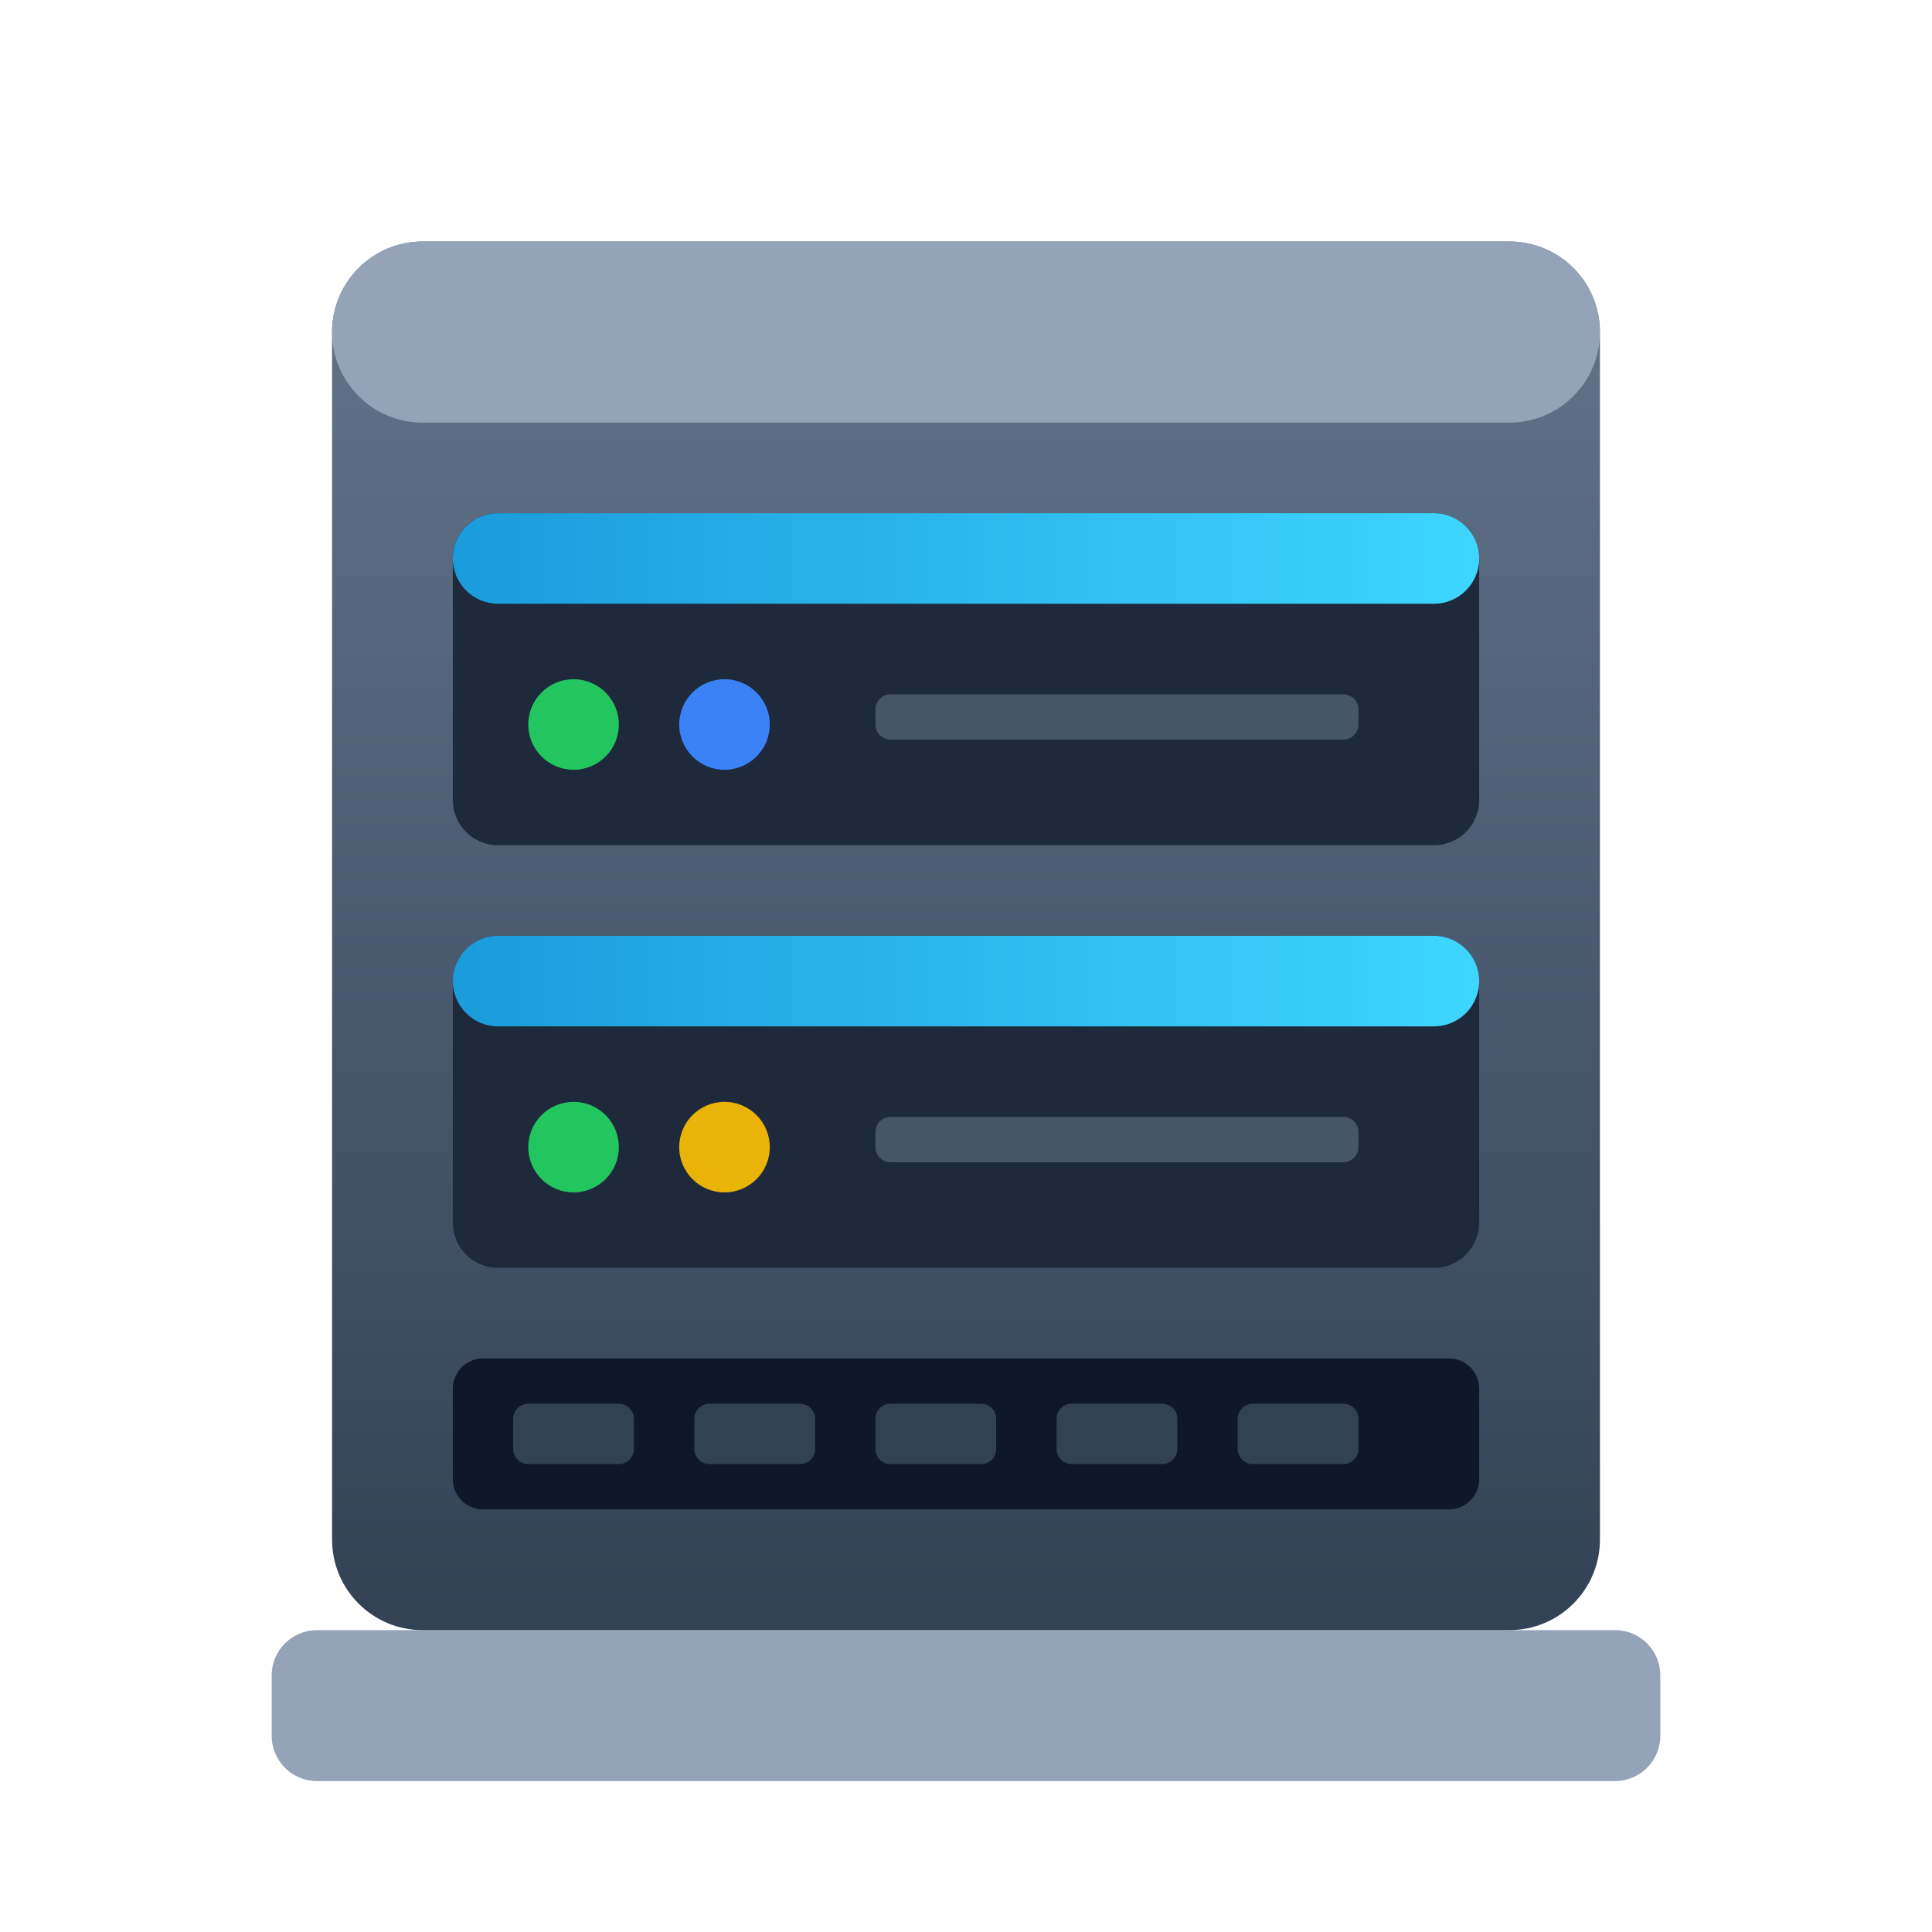
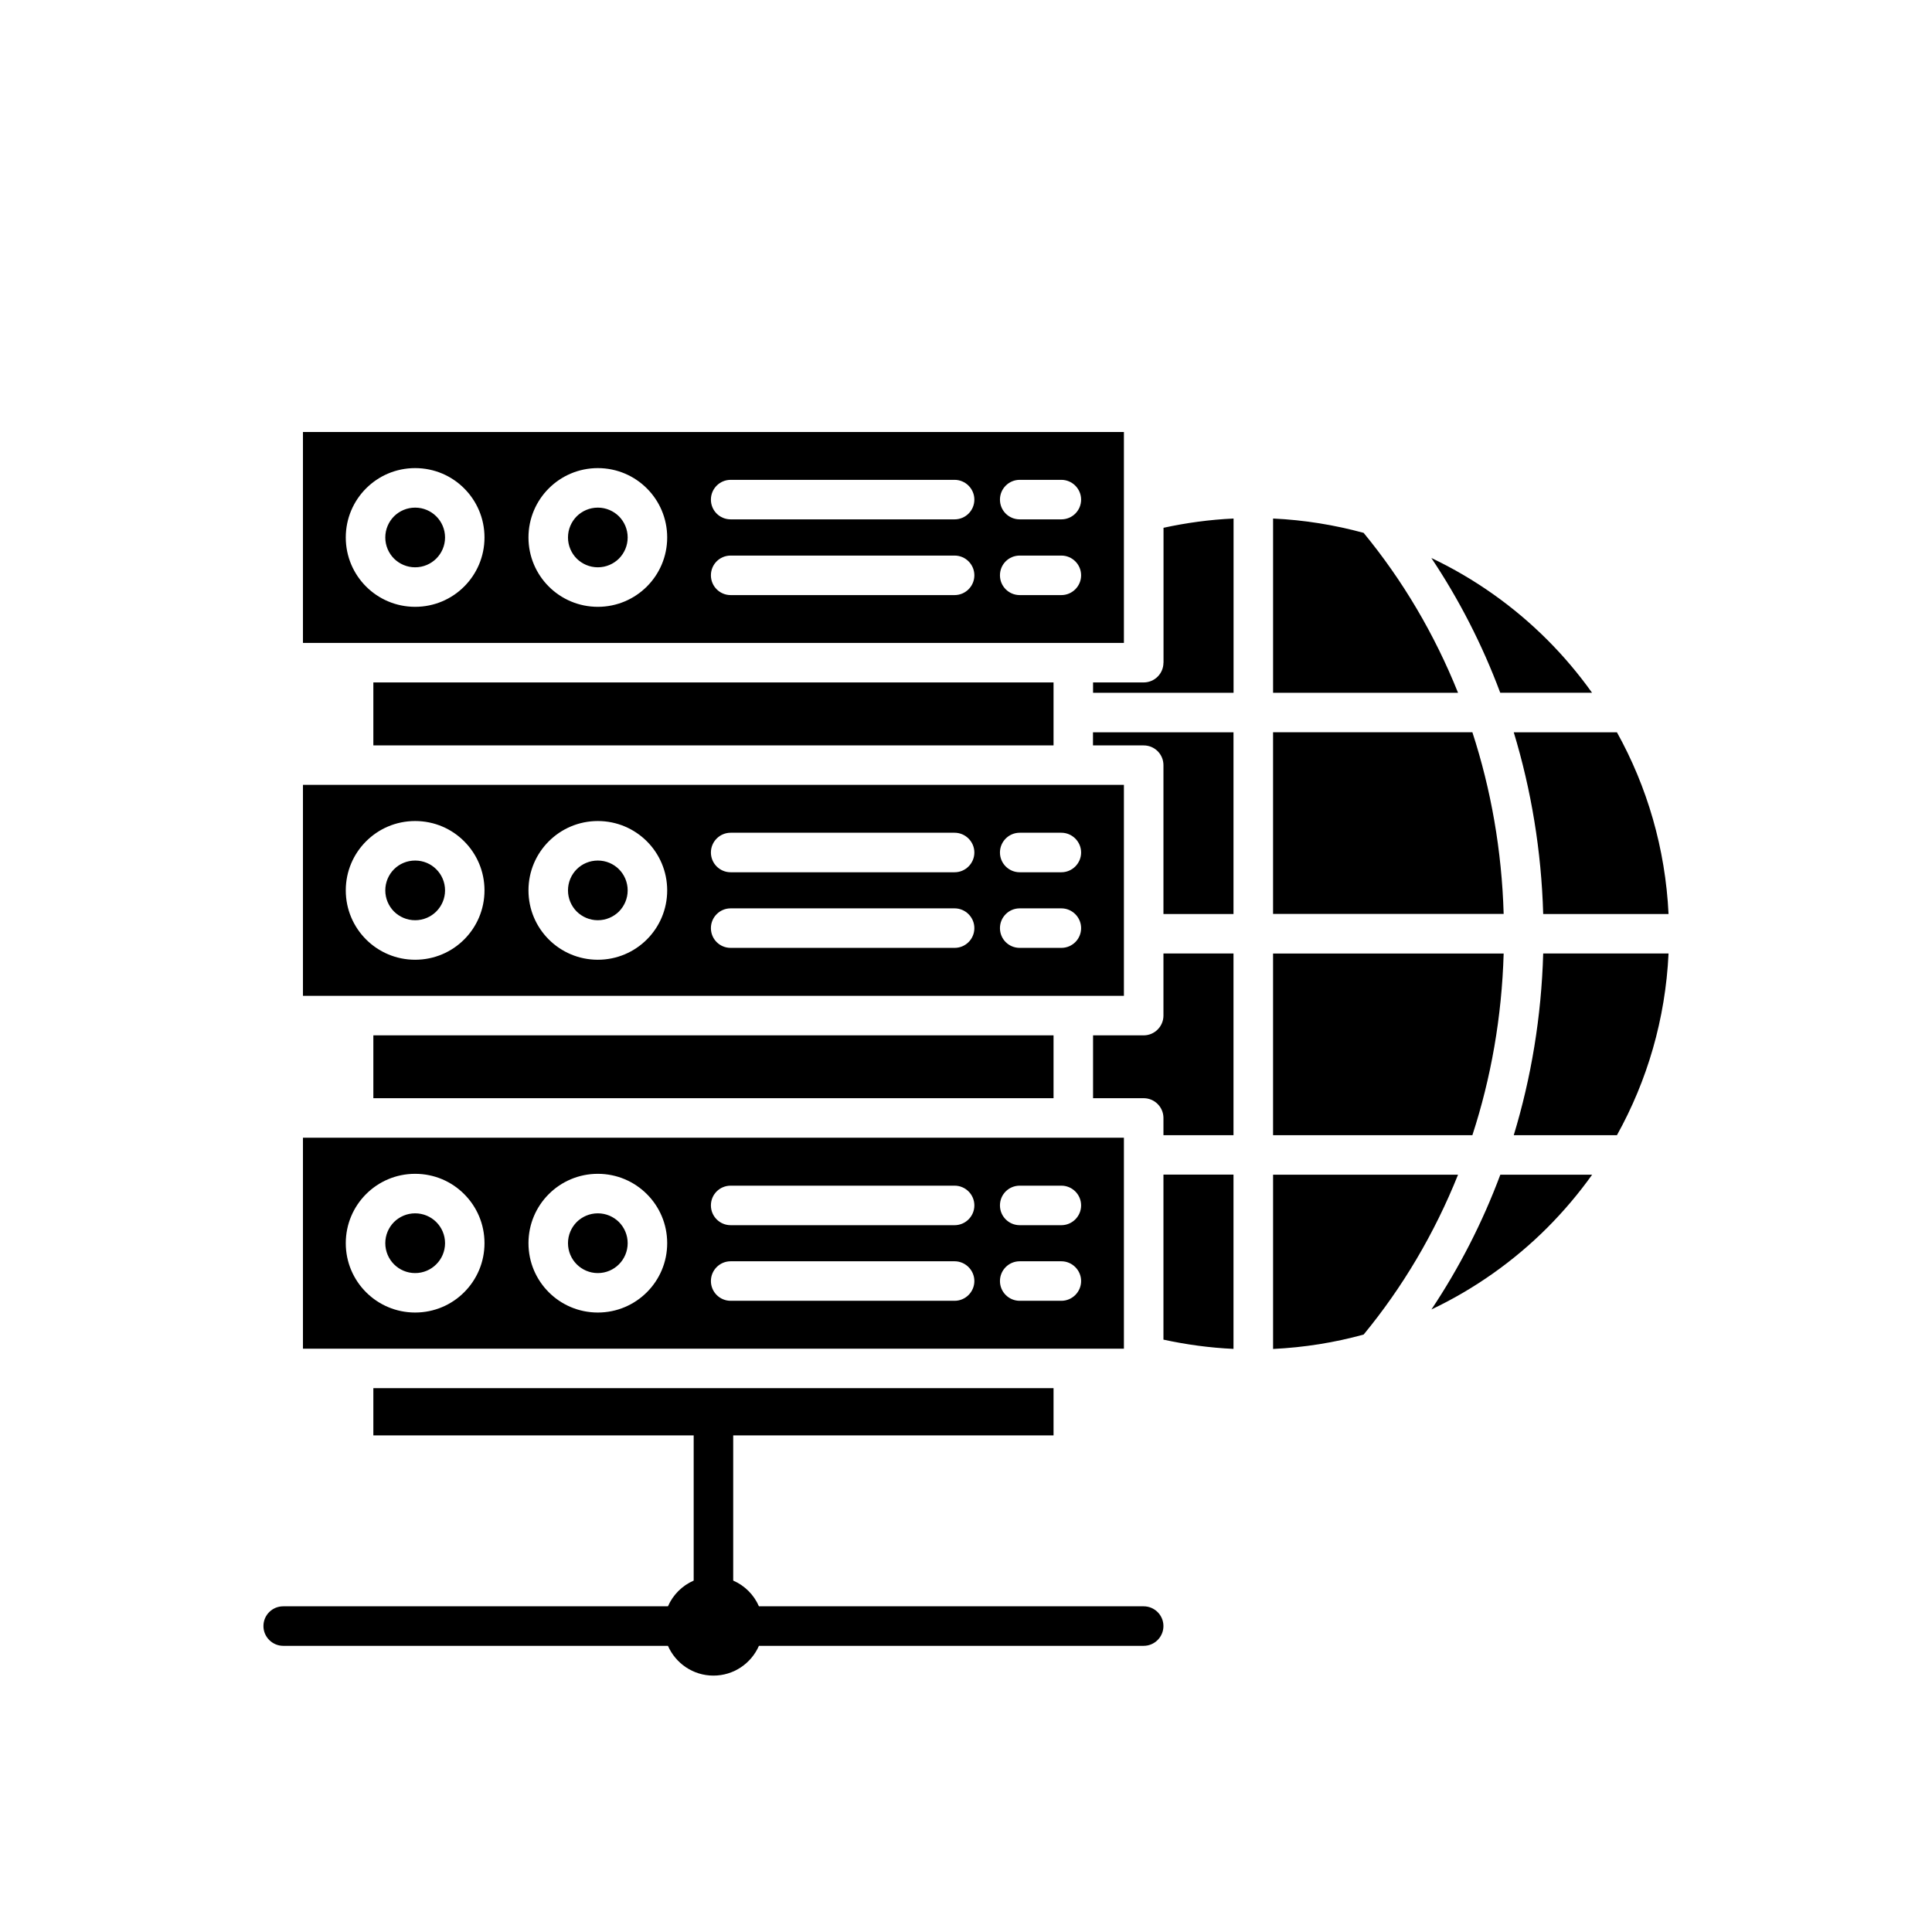
- <svg xmlns="http://www.w3.org/2000/svg" viewBox="0 0 128 128">
-   <defs>
-     <linearGradient id="sv-rack" x1="0" y1="0" x2="0" y2="1">
-       <stop offset="0" stop-color="#64748b" />
-       <stop offset="1" stop-color="#334155" />
-     </linearGradient>
-     <linearGradient id="sv-bezel" x1="0" y1="0" x2="1" y2="0">
-       <stop offset="0" stop-color="#1B9BDB" />
-       <stop offset="1" stop-color="#3ED6FF" />
-     </linearGradient>
-   </defs>
-   <rect x="18" y="108" width="92" height="10" rx="3" fill="#94a3b8" />
-   <rect x="22" y="16" width="84" height="92" rx="6" fill="url(#sv-rack)" />
-   <rect x="22" y="16" width="84" height="12" rx="6" fill="#94a3b8" />
-   <rect x="30" y="34" width="68" height="22" rx="3" fill="#1e293b" />
-   <rect x="30" y="34" width="68" height="6" rx="3" fill="url(#sv-bezel)" />
-   <circle cx="38" cy="48" r="3" fill="#22c55e" />
-   <circle cx="48" cy="48" r="3" fill="#3b82f6" />
-   <rect x="58" y="46" width="32" height="3" rx="1" fill="#475569" />
-   <rect x="30" y="62" width="68" height="22" rx="3" fill="#1e293b" />
-   <rect x="30" y="62" width="68" height="6" rx="3" fill="url(#sv-bezel)" />
-   <circle cx="38" cy="76" r="3" fill="#22c55e" />
-   <circle cx="48" cy="76" r="3" fill="#eab308" />
-   <rect x="58" y="74" width="32" height="3" rx="1" fill="#475569" />
-   <rect x="30" y="90" width="68" height="10" rx="2" fill="#0f172a" />
-   <rect x="34" y="93" width="8" height="4" rx="1" fill="#334155" />
-   <rect x="46" y="93" width="8" height="4" rx="1" fill="#334155" />
-   <rect x="58" y="93" width="8" height="4" rx="1" fill="#334155" />
-   <rect x="70" y="93" width="8" height="4" rx="1" fill="#334155" />
-   <rect x="82" y="93" width="8" height="4" rx="1" fill="#334155" />
+ <svg xmlns="http://www.w3.org/2000/svg" version="1.1" viewBox="-5 -10 110 110">
+   <path d="m80.422 56.883h5.227c-0.766 1.074-1.621 2.082-2.551 3.016-1.902 1.902-4.133 3.484-6.598 4.656 1.574-2.359 2.898-4.93 3.922-7.672zm2.441-14.844h7.137c-0.18-3.738-1.223-7.258-2.938-10.344h-5.875c0.992 3.266 1.574 6.742 1.676 10.344zm-21.621 5.785c0 0.617-0.508 1.125-1.125 1.125h-2.883v3.578h2.883c0.621 0 1.125 0.508 1.125 1.125v0.98h3.988v-10.344h-3.988zm0 18.449c1.293 0.281 2.629 0.465 3.988 0.527v-9.922h-3.988zm0-38.543c0 0.625-0.508 1.125-1.125 1.125h-2.883v0.59h8v-9.922c-1.363 0.062-2.695 0.246-3.988 0.527v7.68zm-4.008 4.711h2.883c0.621 0 1.125 0.5 1.125 1.125v8.473h3.988v-10.344h-8v0.746zm10.25 24.441v9.922c1.777-0.086 3.504-0.363 5.156-0.82 2.211-2.684 4.031-5.746 5.375-9.102zm13.703-2.25h5.875c1.719-3.09 2.762-6.606 2.938-10.344h-7.137c-0.102 3.602-0.684 7.078-1.676 10.344zm4.457-25.191c-0.766-1.074-1.621-2.086-2.551-3.016-1.902-1.902-4.133-3.484-6.598-4.656 1.574 2.359 2.898 4.93 3.922 7.672zm-13.004-9.102c-1.652-0.449-3.379-0.734-5.156-0.816v9.922h10.531c-1.344-3.352-3.164-6.418-5.375-9.105zm6.191 11.352h-11.348v10.344h13.129c-0.105-3.621-0.723-7.098-1.781-10.344zm1.781 12.598h-13.129v10.344h11.348c1.059-3.246 1.676-6.723 1.781-10.344zm-51.574 18.195c0.469 0 0.895-0.191 1.203-0.5 0.305-0.305 0.496-0.734 0.496-1.203s-0.191-0.895-0.496-1.203c-0.309-0.305-0.734-0.496-1.203-0.496s-0.895 0.191-1.203 0.496c-0.305 0.309-0.496 0.734-0.496 1.203s0.191 0.898 0.496 1.203c0.309 0.309 0.734 0.5 1.203 0.5zm0-40.184c0.469 0 0.895-0.191 1.203-0.496 0.305-0.309 0.496-0.734 0.496-1.203s-0.191-0.895-0.496-1.203c-0.309-0.305-0.734-0.496-1.203-0.496s-0.895 0.191-1.203 0.496c-0.305 0.309-0.496 0.734-0.496 1.203s0.191 0.895 0.496 1.203c0.309 0.305 0.734 0.496 1.203 0.496zm-13.906 44.488h-2.883v-12.012h46.742v12.012zm36.801-8.156c0 0.617 0.5 1.125 1.125 1.125h2.371c0.621 0 1.125-0.508 1.125-1.125 0-0.625-0.508-1.125-1.125-1.125h-2.371c-0.625 0-1.125 0.5-1.125 1.125zm0 4.305c0 0.617 0.5 1.125 1.125 1.125h2.371c0.621 0 1.125-0.508 1.125-1.125s-0.508-1.125-1.125-1.125h-2.371c-0.625 0-1.125 0.508-1.125 1.125zm-16.457-4.305c0 0.617 0.5 1.125 1.125 1.125h12.75c0.621 0 1.125-0.508 1.125-1.125 0-0.625-0.508-1.125-1.125-1.125h-12.75c-0.625 0-1.125 0.5-1.125 1.125zm0 4.305c0 0.617 0.5 1.125 1.125 1.125h12.75c0.621 0 1.125-0.508 1.125-1.125s-0.508-1.125-1.125-1.125h-12.75c-0.625 0-1.125 0.508-1.125 1.125zm-10.387-2.156c0 1.094 0.441 2.078 1.156 2.793 0.715 0.715 1.703 1.156 2.793 1.156 1.09 0 2.078-0.441 2.793-1.156 0.715-0.715 1.156-1.699 1.156-2.793s-0.441-2.078-1.156-2.793c-0.715-0.715-1.703-1.156-2.793-1.156-1.09 0-2.078 0.441-2.793 1.156-0.715 0.715-1.156 1.703-1.156 2.793zm-10.402 0c0 1.094 0.441 2.078 1.156 2.793 0.715 0.715 1.703 1.156 2.793 1.156 1.09 0 2.082-0.441 2.793-1.156 0.715-0.715 1.156-1.699 1.156-2.793s-0.441-2.078-1.156-2.793c-0.711-0.715-1.699-1.156-2.793-1.156s-2.078 0.441-2.793 1.156c-0.715 0.715-1.156 1.703-1.156 2.793zm3.949 1.703c0.469 0 0.898-0.191 1.203-0.5 0.309-0.305 0.5-0.734 0.5-1.203s-0.191-0.895-0.5-1.203c-0.305-0.305-0.734-0.496-1.203-0.496s-0.895 0.191-1.203 0.496c-0.305 0.309-0.496 0.734-0.496 1.203s0.191 0.898 0.496 1.203c0.309 0.309 0.734 0.5 1.203 0.5zm10.402-20.09c0.469 0 0.895-0.191 1.203-0.496 0.305-0.309 0.496-0.734 0.496-1.203s-0.191-0.898-0.496-1.203c-0.309-0.309-0.734-0.496-1.203-0.496s-0.895 0.188-1.203 0.496c-0.305 0.305-0.496 0.734-0.496 1.203s0.191 0.895 0.496 1.203c0.309 0.305 0.734 0.496 1.203 0.496zm-10.402 0c0.469 0 0.898-0.191 1.203-0.496 0.309-0.309 0.5-0.734 0.5-1.203s-0.191-0.898-0.5-1.203c-0.305-0.309-0.734-0.496-1.203-0.496s-0.895 0.188-1.203 0.496c-0.305 0.305-0.496 0.734-0.496 1.203s0.191 0.895 0.496 1.203c0.309 0.305 0.734 0.496 1.203 0.496zm0-20.094c0.469 0 0.898-0.191 1.203-0.496 0.309-0.309 0.5-0.734 0.5-1.203s-0.191-0.895-0.5-1.203c-0.305-0.305-0.734-0.496-1.203-0.496s-0.895 0.191-1.203 0.496c-0.305 0.309-0.496 0.734-0.496 1.203s0.191 0.895 0.496 1.203c0.309 0.305 0.734 0.496 1.203 0.496zm-3.504 24.398h-2.883v-12.012h46.742v12.012zm36.801-8.16c0 0.617 0.5 1.125 1.125 1.125h2.371c0.621 0 1.125-0.508 1.125-1.125 0-0.617-0.508-1.125-1.125-1.125h-2.371c-0.625 0-1.125 0.508-1.125 1.125zm0 4.305c0 0.625 0.5 1.125 1.125 1.125h2.371c0.621 0 1.125-0.5 1.125-1.125 0-0.617-0.508-1.125-1.125-1.125h-2.371c-0.625 0-1.125 0.508-1.125 1.125zm-16.457-4.305c0 0.617 0.5 1.125 1.125 1.125h12.75c0.621 0 1.125-0.508 1.125-1.125 0-0.617-0.508-1.125-1.125-1.125h-12.75c-0.625 0-1.125 0.508-1.125 1.125zm0 4.305c0 0.625 0.5 1.125 1.125 1.125h12.75c0.621 0 1.125-0.5 1.125-1.125 0-0.617-0.508-1.125-1.125-1.125h-12.75c-0.625 0-1.125 0.508-1.125 1.125zm-10.387-2.148c0 1.09 0.441 2.078 1.156 2.793 0.715 0.715 1.703 1.156 2.793 1.156 1.09 0 2.078-0.441 2.793-1.156 0.715-0.715 1.156-1.703 1.156-2.793 0-1.09-0.441-2.078-1.156-2.793-0.715-0.715-1.703-1.156-2.793-1.156-1.09 0-2.078 0.441-2.793 1.156s-1.156 1.699-1.156 2.793zm-10.402 0c0 1.09 0.441 2.078 1.156 2.793 0.715 0.715 1.703 1.156 2.793 1.156 1.09 0 2.082-0.441 2.793-1.156 0.715-0.715 1.156-1.703 1.156-2.793 0-1.09-0.441-2.078-1.156-2.793-0.711-0.715-1.699-1.156-2.793-1.156s-2.078 0.441-2.793 1.156-1.156 1.699-1.156 2.793zm0.445-14.09h-2.883v-12.008h46.742v12.008zm36.801-8.16c0 0.625 0.5 1.125 1.125 1.125h2.371c0.621 0 1.125-0.5 1.125-1.125 0-0.617-0.508-1.125-1.125-1.125h-2.371c-0.625 0-1.125 0.508-1.125 1.125zm0 4.312c0 0.617 0.5 1.125 1.125 1.125h2.371c0.621 0 1.125-0.508 1.125-1.125 0-0.625-0.508-1.125-1.125-1.125h-2.371c-0.625 0-1.125 0.5-1.125 1.125zm-16.457-4.312c0 0.625 0.5 1.125 1.125 1.125h12.75c0.621 0 1.125-0.5 1.125-1.125 0-0.617-0.508-1.125-1.125-1.125h-12.75c-0.625 0-1.125 0.508-1.125 1.125zm0 4.312c0 0.617 0.5 1.125 1.125 1.125h12.75c0.621 0 1.125-0.508 1.125-1.125 0-0.625-0.508-1.125-1.125-1.125h-12.75c-0.625 0-1.125 0.5-1.125 1.125zm-10.387-2.156c0 1.09 0.441 2.078 1.156 2.793 0.715 0.715 1.703 1.156 2.793 1.156 1.09 0 2.078-0.441 2.793-1.156 0.715-0.715 1.156-1.703 1.156-2.793 0-1.09-0.441-2.078-1.156-2.793-0.715-0.715-1.703-1.156-2.793-1.156-1.09 0-2.078 0.441-2.793 1.156s-1.156 1.703-1.156 2.793zm-10.402 0c0 1.09 0.441 2.078 1.156 2.793 0.715 0.715 1.703 1.156 2.793 1.156 1.09 0 2.082-0.441 2.793-1.156 0.715-0.715 1.156-1.703 1.156-2.793 0-1.09-0.441-2.078-1.156-2.793-0.711-0.715-1.699-1.156-2.793-1.156s-2.078 0.441-2.793 1.156-1.156 1.703-1.156 2.793zm40.297 11.84v-3.586h-38.727v3.586zm0 20.086v-3.578h-38.727v3.578zm5.133 28.93h-21.906c-0.285-0.656-0.809-1.18-1.465-1.465v-8.266h18.238v-2.691h-38.727v2.691h18.238v8.266c-0.652 0.285-1.18 0.809-1.465 1.465h-21.906c-0.621 0-1.125 0.5-1.125 1.125 0 0.617 0.508 1.125 1.125 1.125h21.906c0.438 0.996 1.43 1.695 2.59 1.695 1.156 0 2.152-0.695 2.59-1.695h21.906c0.621 0 1.125-0.508 1.125-1.125 0-0.625-0.508-1.125-1.125-1.125z" />
</svg>
